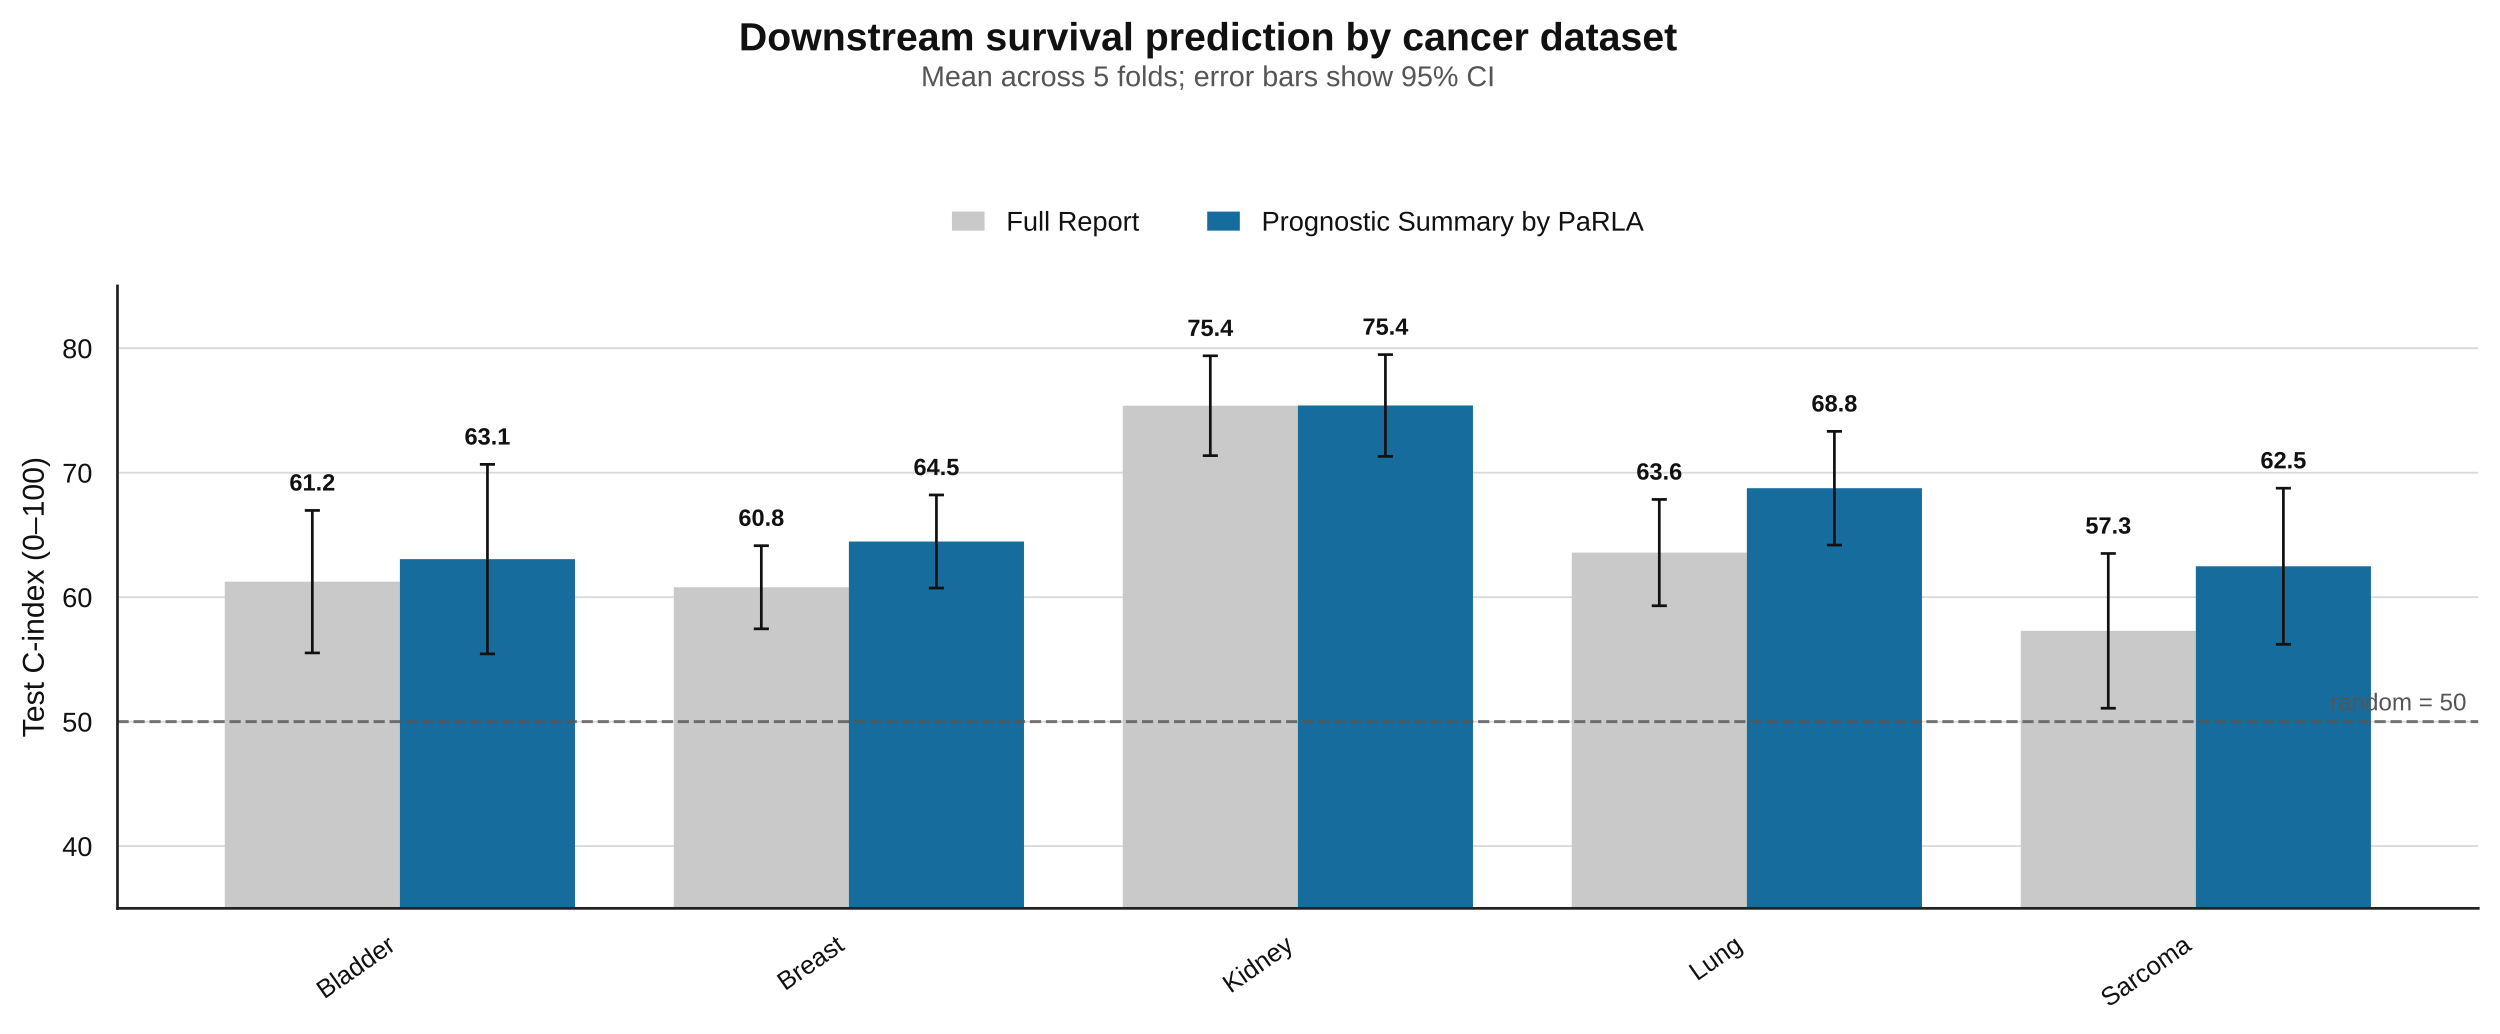
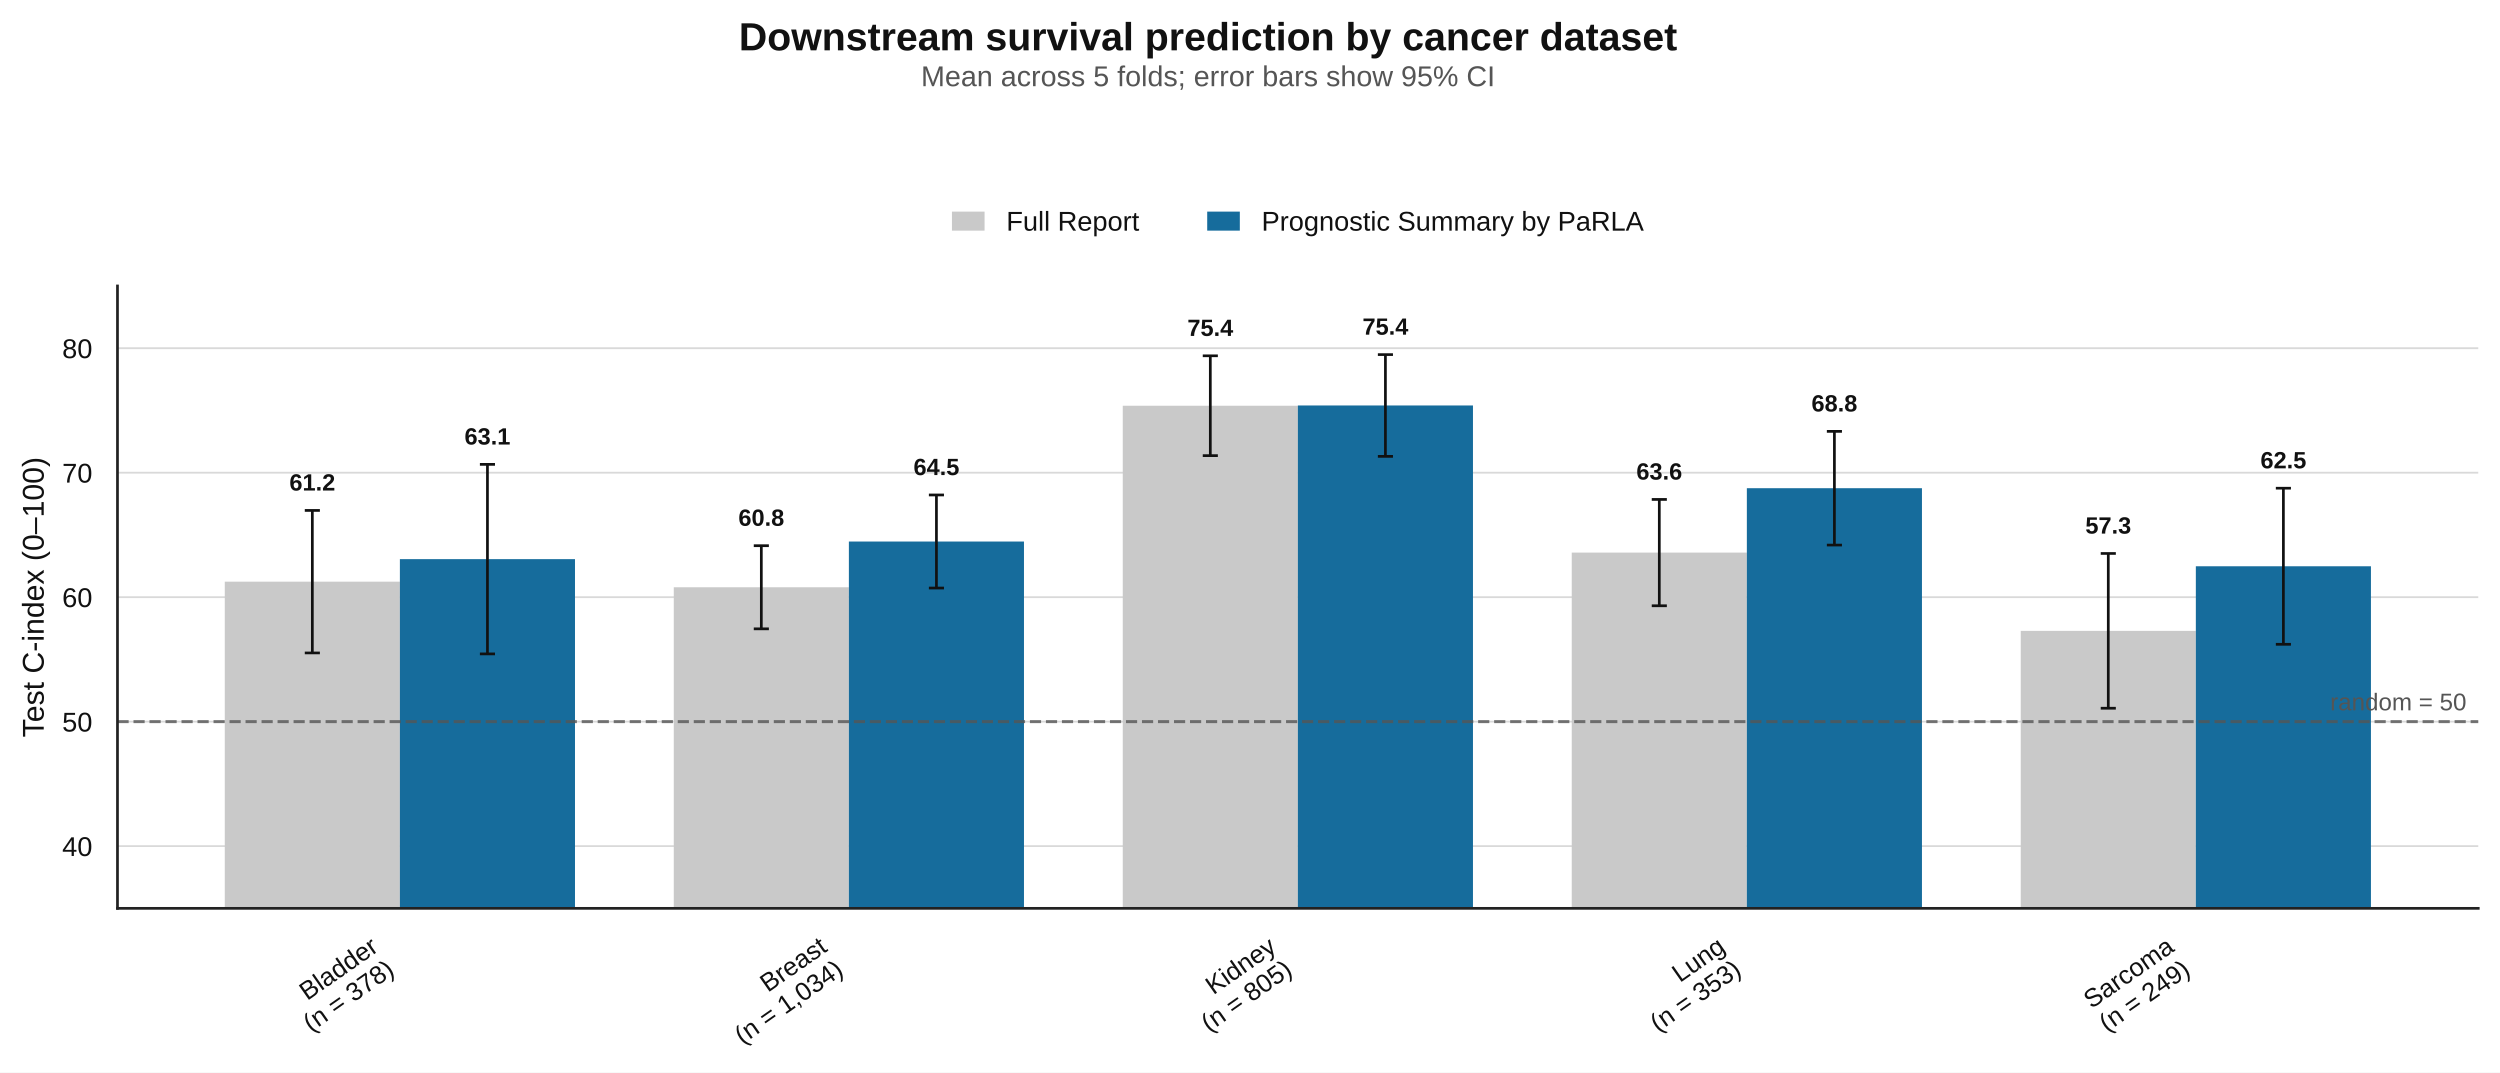
- <svg xmlns="http://www.w3.org/2000/svg" xmlns:xlink="http://www.w3.org/1999/xlink" width="827.727pt" height="342.286pt" viewBox="0 0 827.727 342.286" version="1.1">
+ <svg xmlns="http://www.w3.org/2000/svg" xmlns:xlink="http://www.w3.org/1999/xlink" width="827.727pt" height="355.114pt" viewBox="0 0 827.727 355.114" version="1.1">
  <defs>
    <style type="text/css">*{stroke-linejoin: round; stroke-linecap: butt}</style>
  </defs>
  <g id="figure_1">
    <g id="patch_1">
-       <path d="M 0 342.286  L 827.727 342.286  L 827.727 0  L 0 0  z " style="fill: #ffffff" />
+       <path d="M 0 355.114  L 827.727 355.114  L 827.727 0  L 0 0  z " style="fill: #ffffff" />
    </g>
    <g id="axes_1">
      <g id="patch_2">
        <path d="M 38.895 300.744  L 820.527 300.744  L 820.527 94.68  L 38.895 94.68  z " style="fill: #ffffff" />
      </g>
      <g id="matplotlib.axis_1">
        <g id="xtick_1">
          <g id="text_1">
-             <text style="font-size: 8.5px; font-family: 'Arial'; fill: #111111" transform="translate(107.3754 330.9165) rotate(-35)">Bladder</text>
+             <text style="font-size: 8.5px; font-family: 'Arial'; fill: #111111" transform="translate(101.7036 331.4383) rotate(-35)">Bladder</text>
+             <text style="font-size: 8.5px; font-family: 'Arial'; fill: #111111" transform="translate(102.9475 341.861) rotate(-35)">(n = 378)</text>
          </g>
        </g>
        <g id="xtick_2">
          <g id="text_2">
-             <text style="font-size: 8.5px; font-family: 'Arial'; fill: #111111" transform="translate(259.9064 328.203) rotate(-35)">Breast</text>
+             <text style="font-size: 8.5px; font-family: 'Arial'; fill: #111111" transform="translate(254.2346 328.7249) rotate(-35)">Breast</text>
+             <text style="font-size: 8.5px; font-family: 'Arial'; fill: #111111" transform="translate(245.797 345.9266) rotate(-35)">(n = 1,034)</text>
          </g>
        </g>
        <g id="xtick_3">
          <g id="text_3">
-             <text style="font-size: 8.5px; font-family: 'Arial'; fill: #111111" transform="translate(407.3958 329.0196) rotate(-35)">Kidney</text>
+             <text style="font-size: 8.5px; font-family: 'Arial'; fill: #111111" transform="translate(401.724 329.5415) rotate(-35)">Kidney</text>
+             <text style="font-size: 8.5px; font-family: 'Arial'; fill: #111111" transform="translate(400.2591 341.8611) rotate(-35)">(n = 805)</text>
          </g>
        </g>
        <g id="xtick_4">
          <g id="text_4">
-             <text style="font-size: 8.5px; font-family: 'Arial'; fill: #111111" transform="translate(561.8524 324.9578) rotate(-35)">Lung</text>
+             <text style="font-size: 8.5px; font-family: 'Arial'; fill: #111111" transform="translate(556.1806 325.4797) rotate(-35)">Lung</text>
+             <text style="font-size: 8.5px; font-family: 'Arial'; fill: #111111" transform="translate(548.9148 341.8611) rotate(-35)">(n = 353)</text>
          </g>
        </g>
        <g id="xtick_5">
          <g id="text_5">
-             <text style="font-size: 8.5px; font-family: 'Arial'; fill: #111111" transform="translate(698.1363 333.6208) rotate(-35)">Sarcoma</text>
+             <text style="font-size: 8.5px; font-family: 'Arial'; fill: #111111" transform="translate(692.4645 334.1427) rotate(-35)">Sarcoma</text>
+             <text style="font-size: 8.5px; font-family: 'Arial'; fill: #111111" transform="translate(697.5706 341.861) rotate(-35)">(n = 249)</text>
          </g>
        </g>
      </g>
      <g id="matplotlib.axis_2">
        <g id="ytick_1">
          <g id="line2d_1">
-             <path d="M 38.895 280.138  L 820.527 280.138  " clip-path="url(#p609e6a6f9e)" style="fill: none; stroke: #d9d9d9; stroke-width: 0.6; stroke-linecap: round" />
+             <path d="M 38.895 280.138  L 820.527 280.138  " clip-path="url(#p20cebffb80)" style="fill: none; stroke: #d9d9d9; stroke-width: 0.6; stroke-linecap: round" />
          </g>
          <g id="text_6">
            <text style="font-size: 9px; font-family: 'Arial'; text-anchor: end; fill: #111111" x="30.595" y="283.414" transform="rotate(-0 30.59465 283.4137)">40</text>
          </g>
        </g>
        <g id="ytick_2">
          <g id="line2d_2">
-             <path d="M 38.895 238.925  L 820.527 238.925  " clip-path="url(#p609e6a6f9e)" style="fill: none; stroke: #d9d9d9; stroke-width: 0.6; stroke-linecap: round" />
+             <path d="M 38.895 238.925  L 820.527 238.925  " clip-path="url(#p20cebffb80)" style="fill: none; stroke: #d9d9d9; stroke-width: 0.6; stroke-linecap: round" />
          </g>
          <g id="text_7">
            <text style="font-size: 9px; font-family: 'Arial'; text-anchor: end; fill: #111111" x="30.595" y="242.201" transform="rotate(-0 30.59465 242.2009)">50</text>
          </g>
        </g>
        <g id="ytick_3">
          <g id="line2d_3">
-             <path d="M 38.895 197.712  L 820.527 197.712  " clip-path="url(#p609e6a6f9e)" style="fill: none; stroke: #d9d9d9; stroke-width: 0.6; stroke-linecap: round" />
+             <path d="M 38.895 197.712  L 820.527 197.712  " clip-path="url(#p20cebffb80)" style="fill: none; stroke: #d9d9d9; stroke-width: 0.6; stroke-linecap: round" />
          </g>
          <g id="text_8">
            <text style="font-size: 9px; font-family: 'Arial'; text-anchor: end; fill: #111111" x="30.595" y="200.988" transform="rotate(-0 30.59465 200.9881)">60</text>
          </g>
        </g>
        <g id="ytick_4">
          <g id="line2d_4">
-             <path d="M 38.895 156.499  L 820.527 156.499  " clip-path="url(#p609e6a6f9e)" style="fill: none; stroke: #d9d9d9; stroke-width: 0.6; stroke-linecap: round" />
+             <path d="M 38.895 156.499  L 820.527 156.499  " clip-path="url(#p20cebffb80)" style="fill: none; stroke: #d9d9d9; stroke-width: 0.6; stroke-linecap: round" />
          </g>
          <g id="text_9">
            <text style="font-size: 9px; font-family: 'Arial'; text-anchor: end; fill: #111111" x="30.595" y="159.775" transform="rotate(-0 30.59465 159.7753)">70</text>
          </g>
        </g>
        <g id="ytick_5">
          <g id="line2d_5">
-             <path d="M 38.895 115.286  L 820.527 115.286  " clip-path="url(#p609e6a6f9e)" style="fill: none; stroke: #d9d9d9; stroke-width: 0.6; stroke-linecap: round" />
+             <path d="M 38.895 115.286  L 820.527 115.286  " clip-path="url(#p20cebffb80)" style="fill: none; stroke: #d9d9d9; stroke-width: 0.6; stroke-linecap: round" />
          </g>
          <g id="text_10">
            <text style="font-size: 9px; font-family: 'Arial'; text-anchor: end; fill: #111111" x="30.595" y="118.563" transform="rotate(-0 30.59465 118.5625)">80</text>
          </g>
        </g>
        <g id="text_11">
          <text style="font-size: 10px; font-family: 'Arial'; text-anchor: middle; fill: #111111" x="14.48" y="197.712" transform="rotate(-90 14.48027 197.712)">Test C-index (0–100)</text>
        </g>
      </g>
      <g id="patch_3">
-         <path d="M 74.423 444.989  L 132.399 444.989  L 132.399 192.593  L 74.423 192.593  z " clip-path="url(#p609e6a6f9e)" style="fill: #c9c9c9" />
+         <path d="M 74.423 444.989  L 132.399 444.989  L 132.399 192.593  L 74.423 192.593  z " clip-path="url(#p20cebffb80)" style="fill: #c9c9c9" />
      </g>
      <g id="patch_4">
-         <path d="M 223.079 444.989  L 281.055 444.989  L 281.055 194.434  L 223.079 194.434  z " clip-path="url(#p609e6a6f9e)" style="fill: #c9c9c9" />
+         <path d="M 223.079 444.989  L 281.055 444.989  L 281.055 194.434  L 223.079 194.434  z " clip-path="url(#p20cebffb80)" style="fill: #c9c9c9" />
      </g>
      <g id="patch_5">
-         <path d="M 371.735 444.989  L 429.711 444.989  L 429.711 134.33  L 371.735 134.33  z " clip-path="url(#p609e6a6f9e)" style="fill: #c9c9c9" />
+         <path d="M 371.735 444.989  L 429.711 444.989  L 429.711 134.33  L 371.735 134.33  z " clip-path="url(#p20cebffb80)" style="fill: #c9c9c9" />
      </g>
      <g id="patch_6">
-         <path d="M 520.391 444.989  L 578.366 444.989  L 578.366 182.962  L 520.391 182.962  z " clip-path="url(#p609e6a6f9e)" style="fill: #c9c9c9" />
+         <path d="M 520.391 444.989  L 578.366 444.989  L 578.366 182.962  L 520.391 182.962  z " clip-path="url(#p20cebffb80)" style="fill: #c9c9c9" />
      </g>
      <g id="patch_7">
-         <path d="M 669.046 444.989  L 727.022 444.989  L 727.022 208.869  L 669.046 208.869  z " clip-path="url(#p609e6a6f9e)" style="fill: #c9c9c9" />
+         <path d="M 669.046 444.989  L 727.022 444.989  L 727.022 208.869  L 669.046 208.869  z " clip-path="url(#p20cebffb80)" style="fill: #c9c9c9" />
      </g>
      <g id="patch_8">
-         <path d="M 132.399 444.989  L 190.375 444.989  L 190.375 185.124  L 132.399 185.124  z " clip-path="url(#p609e6a6f9e)" style="fill: #166c9c" />
+         <path d="M 132.399 444.989  L 190.375 444.989  L 190.375 185.124  L 132.399 185.124  z " clip-path="url(#p20cebffb80)" style="fill: #166c9c" />
      </g>
      <g id="patch_9">
-         <path d="M 281.055 444.989  L 339.031 444.989  L 339.031 179.286  L 281.055 179.286  z " clip-path="url(#p609e6a6f9e)" style="fill: #166c9c" />
+         <path d="M 281.055 444.989  L 339.031 444.989  L 339.031 179.286  L 281.055 179.286  z " clip-path="url(#p20cebffb80)" style="fill: #166c9c" />
      </g>
      <g id="patch_10">
-         <path d="M 429.711 444.989  L 487.686 444.989  L 487.686 134.25  L 429.711 134.25  z " clip-path="url(#p609e6a6f9e)" style="fill: #166c9c" />
+         <path d="M 429.711 444.989  L 487.686 444.989  L 487.686 134.25  L 429.711 134.25  z " clip-path="url(#p20cebffb80)" style="fill: #166c9c" />
      </g>
      <g id="patch_11">
-         <path d="M 578.366 444.989  L 636.342 444.989  L 636.342 161.644  L 578.366 161.644  z " clip-path="url(#p609e6a6f9e)" style="fill: #166c9c" />
+         <path d="M 578.366 444.989  L 636.342 444.989  L 636.342 161.644  L 578.366 161.644  z " clip-path="url(#p20cebffb80)" style="fill: #166c9c" />
      </g>
      <g id="patch_12">
-         <path d="M 727.022 444.989  L 784.998 444.989  L 784.998 187.48  L 727.022 187.48  z " clip-path="url(#p609e6a6f9e)" style="fill: #166c9c" />
+         <path d="M 727.022 444.989  L 784.998 444.989  L 784.998 187.48  L 727.022 187.48  z " clip-path="url(#p20cebffb80)" style="fill: #166c9c" />
      </g>
      <g id="patch_13">
-         <path d="M 132.399 444.989  L 132.399 444.989  L 132.399 444.989  L 132.399 444.989  z " clip-path="url(#p609e6a6f9e)" style="fill: #c9c9c9" />
+         <path d="M 132.399 444.989  L 132.399 444.989  L 132.399 444.989  L 132.399 444.989  z " clip-path="url(#p20cebffb80)" style="fill: #c9c9c9" />
      </g>
      <g id="patch_14">
-         <path d="M 132.399 444.989  L 132.399 444.989  L 132.399 444.989  L 132.399 444.989  z " clip-path="url(#p609e6a6f9e)" style="fill: #166c9c" />
+         <path d="M 132.399 444.989  L 132.399 444.989  L 132.399 444.989  L 132.399 444.989  z " clip-path="url(#p20cebffb80)" style="fill: #166c9c" />
      </g>
      <g id="line2d_6">
-         <path d="M 38.895 238.925  L 820.527 238.925  " clip-path="url(#p609e6a6f9e)" style="fill: none; stroke-dasharray: 3.7,1.6; stroke-dashoffset: 0; stroke: #555555; stroke-opacity: 0.8" />
+         <path d="M 38.895 238.925  L 820.527 238.925  " clip-path="url(#p20cebffb80)" style="fill: none; stroke-dasharray: 3.7,1.6; stroke-dashoffset: 0; stroke: #555555; stroke-opacity: 0.8" />
      </g>
      <g id="patch_15">
        <path d="M 38.895 300.744  L 38.895 94.68  " style="fill: none; stroke: #222222; stroke-width: 0.9; stroke-linejoin: miter; stroke-linecap: square" />
      </g>
      <g id="patch_16">
        <path d="M 38.895 300.744  L 820.527 300.744  " style="fill: none; stroke: #222222; stroke-width: 0.9; stroke-linejoin: miter; stroke-linecap: square" />
      </g>
      <g id="text_12">
        <text style="font-weight: 700; font-size: 7.8px; font-family: 'Arial'; text-anchor: middle; fill: #111111" x="103.411" y="162.417" transform="rotate(-0 103.4112 162.4166)">61.2</text>
      </g>
      <g id="text_13">
        <text style="font-weight: 700; font-size: 7.8px; font-family: 'Arial'; text-anchor: middle; fill: #111111" x="161.387" y="147.169" transform="rotate(-0 161.387 147.1686)">63.1</text>
      </g>
      <g id="text_14">
        <text style="font-weight: 700; font-size: 7.8px; font-family: 'Arial'; text-anchor: middle; fill: #111111" x="252.067" y="174.085" transform="rotate(-0 252.067 174.0846)">60.8</text>
      </g>
      <g id="text_15">
        <text style="font-weight: 700; font-size: 7.8px; font-family: 'Arial'; text-anchor: middle; fill: #111111" x="310.043" y="157.3" transform="rotate(-0 310.0428 157.2998)">64.5</text>
      </g>
      <g id="text_16">
        <text style="font-weight: 700; font-size: 7.8px; font-family: 'Arial'; text-anchor: middle; fill: #111111" x="400.723" y="111.217" transform="rotate(-0 400.7228 111.2167)">75.4</text>
      </g>
      <g id="text_17">
        <text style="font-weight: 700; font-size: 7.8px; font-family: 'Arial'; text-anchor: middle; fill: #111111" x="458.699" y="110.816" transform="rotate(-0 458.6985 110.8159)">75.4</text>
      </g>
      <g id="text_18">
        <text style="font-weight: 700; font-size: 7.8px; font-family: 'Arial'; text-anchor: middle; fill: #111111" x="549.379" y="158.778" transform="rotate(-0 549.3785 158.7782)">63.6</text>
      </g>
      <g id="text_19">
        <text style="font-weight: 700; font-size: 7.8px; font-family: 'Arial'; text-anchor: middle; fill: #111111" x="607.354" y="136.236" transform="rotate(-0 607.3543 136.2358)">68.8</text>
      </g>
      <g id="text_20">
        <text style="font-weight: 700; font-size: 7.8px; font-family: 'Arial'; text-anchor: middle; fill: #111111" x="698.034" y="176.661" transform="rotate(-0 698.0343 176.6612)">57.3</text>
      </g>
      <g id="text_21">
        <text style="font-weight: 700; font-size: 7.8px; font-family: 'Arial'; text-anchor: middle; fill: #111111" x="756.01" y="155.051" transform="rotate(-0 756.01 155.0508)">62.5</text>
      </g>
      <g id="text_22">
        <text style="font-size: 8px; font-family: 'Arial'; text-anchor: end; fill: #555555" x="816.618" y="235.181" transform="rotate(-0 816.6185 235.1806)">random = 50</text>
      </g>
      <g id="LineCollection_1">
-         <path d="M 103.411 216.181  L 103.411 169.004  " clip-path="url(#p609e6a6f9e)" style="fill: none; stroke: #111111; stroke-width: 0.9" />
+         <path d="M 103.411 216.181  L 103.411 169.004  " clip-path="url(#p20cebffb80)" style="fill: none; stroke: #111111; stroke-width: 0.9" />
      </g>
      <g id="line2d_7">
        <defs>
-           <path id="ma428c5ad92" d="M 2.5 0  L -2.5 -0  " style="stroke: #111111; stroke-width: 0.9" />
+           <path id="m3c1328fbc7" d="M 2.5 0  L -2.5 -0  " style="stroke: #111111; stroke-width: 0.9" />
        </defs>
-         <g clip-path="url(#p609e6a6f9e)">
-           <use xlink:href="#ma428c5ad92" x="103.411" y="216.181" style="fill: #4c72b0; stroke: #111111; stroke-width: 0.9" />
+         <g clip-path="url(#p20cebffb80)">
+           <use xlink:href="#m3c1328fbc7" x="103.411" y="216.181" style="fill: #4c72b0; stroke: #111111; stroke-width: 0.9" />
        </g>
      </g>
      <g id="line2d_8">
-         <g clip-path="url(#p609e6a6f9e)">
-           <use xlink:href="#ma428c5ad92" x="103.411" y="169.004" style="fill: #4c72b0; stroke: #111111; stroke-width: 0.9" />
+         <g clip-path="url(#p20cebffb80)">
+           <use xlink:href="#m3c1328fbc7" x="103.411" y="169.004" style="fill: #4c72b0; stroke: #111111; stroke-width: 0.9" />
        </g>
      </g>
      <g id="LineCollection_2">
-         <path d="M 161.387 216.492  L 161.387 153.756  " clip-path="url(#p609e6a6f9e)" style="fill: none; stroke: #111111; stroke-width: 0.9" />
+         <path d="M 161.387 216.492  L 161.387 153.756  " clip-path="url(#p20cebffb80)" style="fill: none; stroke: #111111; stroke-width: 0.9" />
      </g>
      <g id="line2d_9">
-         <g clip-path="url(#p609e6a6f9e)">
-           <use xlink:href="#ma428c5ad92" x="161.387" y="216.492" style="fill: #4c72b0; stroke: #111111; stroke-width: 0.9" />
+         <g clip-path="url(#p20cebffb80)">
+           <use xlink:href="#m3c1328fbc7" x="161.387" y="216.492" style="fill: #4c72b0; stroke: #111111; stroke-width: 0.9" />
        </g>
      </g>
      <g id="line2d_10">
-         <g clip-path="url(#p609e6a6f9e)">
-           <use xlink:href="#ma428c5ad92" x="161.387" y="153.756" style="fill: #4c72b0; stroke: #111111; stroke-width: 0.9" />
+         <g clip-path="url(#p20cebffb80)">
+           <use xlink:href="#m3c1328fbc7" x="161.387" y="153.756" style="fill: #4c72b0; stroke: #111111; stroke-width: 0.9" />
        </g>
      </g>
      <g id="LineCollection_3">
-         <path d="M 252.067 208.197  L 252.067 180.672  " clip-path="url(#p609e6a6f9e)" style="fill: none; stroke: #111111; stroke-width: 0.9" />
+         <path d="M 252.067 208.197  L 252.067 180.672  " clip-path="url(#p20cebffb80)" style="fill: none; stroke: #111111; stroke-width: 0.9" />
      </g>
      <g id="line2d_11">
-         <g clip-path="url(#p609e6a6f9e)">
-           <use xlink:href="#ma428c5ad92" x="252.067" y="208.197" style="fill: #4c72b0; stroke: #111111; stroke-width: 0.9" />
+         <g clip-path="url(#p20cebffb80)">
+           <use xlink:href="#m3c1328fbc7" x="252.067" y="208.197" style="fill: #4c72b0; stroke: #111111; stroke-width: 0.9" />
        </g>
      </g>
      <g id="line2d_12">
-         <g clip-path="url(#p609e6a6f9e)">
-           <use xlink:href="#ma428c5ad92" x="252.067" y="180.672" style="fill: #4c72b0; stroke: #111111; stroke-width: 0.9" />
+         <g clip-path="url(#p20cebffb80)">
+           <use xlink:href="#m3c1328fbc7" x="252.067" y="180.672" style="fill: #4c72b0; stroke: #111111; stroke-width: 0.9" />
        </g>
      </g>
      <g id="LineCollection_4">
-         <path d="M 310.043 194.686  L 310.043 163.887  " clip-path="url(#p609e6a6f9e)" style="fill: none; stroke: #111111; stroke-width: 0.9" />
+         <path d="M 310.043 194.686  L 310.043 163.887  " clip-path="url(#p20cebffb80)" style="fill: none; stroke: #111111; stroke-width: 0.9" />
      </g>
      <g id="line2d_13">
-         <g clip-path="url(#p609e6a6f9e)">
-           <use xlink:href="#ma428c5ad92" x="310.043" y="194.686" style="fill: #4c72b0; stroke: #111111; stroke-width: 0.9" />
+         <g clip-path="url(#p20cebffb80)">
+           <use xlink:href="#m3c1328fbc7" x="310.043" y="194.686" style="fill: #4c72b0; stroke: #111111; stroke-width: 0.9" />
        </g>
      </g>
      <g id="line2d_14">
-         <g clip-path="url(#p609e6a6f9e)">
-           <use xlink:href="#ma428c5ad92" x="310.043" y="163.887" style="fill: #4c72b0; stroke: #111111; stroke-width: 0.9" />
+         <g clip-path="url(#p20cebffb80)">
+           <use xlink:href="#m3c1328fbc7" x="310.043" y="163.887" style="fill: #4c72b0; stroke: #111111; stroke-width: 0.9" />
        </g>
      </g>
      <g id="LineCollection_5">
-         <path d="M 400.723 150.857  L 400.723 117.804  " clip-path="url(#p609e6a6f9e)" style="fill: none; stroke: #111111; stroke-width: 0.9" />
+         <path d="M 400.723 150.857  L 400.723 117.804  " clip-path="url(#p20cebffb80)" style="fill: none; stroke: #111111; stroke-width: 0.9" />
      </g>
      <g id="line2d_15">
-         <g clip-path="url(#p609e6a6f9e)">
-           <use xlink:href="#ma428c5ad92" x="400.723" y="150.857" style="fill: #4c72b0; stroke: #111111; stroke-width: 0.9" />
+         <g clip-path="url(#p20cebffb80)">
+           <use xlink:href="#m3c1328fbc7" x="400.723" y="150.857" style="fill: #4c72b0; stroke: #111111; stroke-width: 0.9" />
        </g>
      </g>
      <g id="line2d_16">
-         <g clip-path="url(#p609e6a6f9e)">
-           <use xlink:href="#ma428c5ad92" x="400.723" y="117.804" style="fill: #4c72b0; stroke: #111111; stroke-width: 0.9" />
+         <g clip-path="url(#p20cebffb80)">
+           <use xlink:href="#m3c1328fbc7" x="400.723" y="117.804" style="fill: #4c72b0; stroke: #111111; stroke-width: 0.9" />
        </g>
      </g>
      <g id="LineCollection_6">
-         <path d="M 458.699 151.097  L 458.699 117.403  " clip-path="url(#p609e6a6f9e)" style="fill: none; stroke: #111111; stroke-width: 0.9" />
+         <path d="M 458.699 151.097  L 458.699 117.403  " clip-path="url(#p20cebffb80)" style="fill: none; stroke: #111111; stroke-width: 0.9" />
      </g>
      <g id="line2d_17">
-         <g clip-path="url(#p609e6a6f9e)">
-           <use xlink:href="#ma428c5ad92" x="458.699" y="151.097" style="fill: #4c72b0; stroke: #111111; stroke-width: 0.9" />
+         <g clip-path="url(#p20cebffb80)">
+           <use xlink:href="#m3c1328fbc7" x="458.699" y="151.097" style="fill: #4c72b0; stroke: #111111; stroke-width: 0.9" />
        </g>
      </g>
      <g id="line2d_18">
-         <g clip-path="url(#p609e6a6f9e)">
-           <use xlink:href="#ma428c5ad92" x="458.699" y="117.403" style="fill: #4c72b0; stroke: #111111; stroke-width: 0.9" />
+         <g clip-path="url(#p20cebffb80)">
+           <use xlink:href="#m3c1328fbc7" x="458.699" y="117.403" style="fill: #4c72b0; stroke: #111111; stroke-width: 0.9" />
        </g>
      </g>
      <g id="LineCollection_7">
-         <path d="M 549.379 200.559  L 549.379 165.365  " clip-path="url(#p609e6a6f9e)" style="fill: none; stroke: #111111; stroke-width: 0.9" />
+         <path d="M 549.379 200.559  L 549.379 165.365  " clip-path="url(#p20cebffb80)" style="fill: none; stroke: #111111; stroke-width: 0.9" />
      </g>
      <g id="line2d_19">
-         <g clip-path="url(#p609e6a6f9e)">
-           <use xlink:href="#ma428c5ad92" x="549.379" y="200.559" style="fill: #4c72b0; stroke: #111111; stroke-width: 0.9" />
+         <g clip-path="url(#p20cebffb80)">
+           <use xlink:href="#m3c1328fbc7" x="549.379" y="200.559" style="fill: #4c72b0; stroke: #111111; stroke-width: 0.9" />
        </g>
      </g>
      <g id="line2d_20">
-         <g clip-path="url(#p609e6a6f9e)">
-           <use xlink:href="#ma428c5ad92" x="549.379" y="165.365" style="fill: #4c72b0; stroke: #111111; stroke-width: 0.9" />
+         <g clip-path="url(#p20cebffb80)">
+           <use xlink:href="#m3c1328fbc7" x="549.379" y="165.365" style="fill: #4c72b0; stroke: #111111; stroke-width: 0.9" />
        </g>
      </g>
      <g id="LineCollection_8">
-         <path d="M 607.354 180.465  L 607.354 142.823  " clip-path="url(#p609e6a6f9e)" style="fill: none; stroke: #111111; stroke-width: 0.9" />
+         <path d="M 607.354 180.465  L 607.354 142.823  " clip-path="url(#p20cebffb80)" style="fill: none; stroke: #111111; stroke-width: 0.9" />
      </g>
      <g id="line2d_21">
-         <g clip-path="url(#p609e6a6f9e)">
-           <use xlink:href="#ma428c5ad92" x="607.354" y="180.465" style="fill: #4c72b0; stroke: #111111; stroke-width: 0.9" />
+         <g clip-path="url(#p20cebffb80)">
+           <use xlink:href="#m3c1328fbc7" x="607.354" y="180.465" style="fill: #4c72b0; stroke: #111111; stroke-width: 0.9" />
        </g>
      </g>
      <g id="line2d_22">
-         <g clip-path="url(#p609e6a6f9e)">
-           <use xlink:href="#ma428c5ad92" x="607.354" y="142.823" style="fill: #4c72b0; stroke: #111111; stroke-width: 0.9" />
+         <g clip-path="url(#p20cebffb80)">
+           <use xlink:href="#m3c1328fbc7" x="607.354" y="142.823" style="fill: #4c72b0; stroke: #111111; stroke-width: 0.9" />
        </g>
      </g>
      <g id="LineCollection_9">
-         <path d="M 698.034 234.49  L 698.034 183.248  " clip-path="url(#p609e6a6f9e)" style="fill: none; stroke: #111111; stroke-width: 0.9" />
+         <path d="M 698.034 234.49  L 698.034 183.248  " clip-path="url(#p20cebffb80)" style="fill: none; stroke: #111111; stroke-width: 0.9" />
      </g>
      <g id="line2d_23">
-         <g clip-path="url(#p609e6a6f9e)">
-           <use xlink:href="#ma428c5ad92" x="698.034" y="234.49" style="fill: #4c72b0; stroke: #111111; stroke-width: 0.9" />
+         <g clip-path="url(#p20cebffb80)">
+           <use xlink:href="#m3c1328fbc7" x="698.034" y="234.49" style="fill: #4c72b0; stroke: #111111; stroke-width: 0.9" />
        </g>
      </g>
      <g id="line2d_24">
-         <g clip-path="url(#p609e6a6f9e)">
-           <use xlink:href="#ma428c5ad92" x="698.034" y="183.248" style="fill: #4c72b0; stroke: #111111; stroke-width: 0.9" />
+         <g clip-path="url(#p20cebffb80)">
+           <use xlink:href="#m3c1328fbc7" x="698.034" y="183.248" style="fill: #4c72b0; stroke: #111111; stroke-width: 0.9" />
        </g>
      </g>
      <g id="LineCollection_10">
-         <path d="M 756.01 213.322  L 756.01 161.638  " clip-path="url(#p609e6a6f9e)" style="fill: none; stroke: #111111; stroke-width: 0.9" />
+         <path d="M 756.01 213.322  L 756.01 161.638  " clip-path="url(#p20cebffb80)" style="fill: none; stroke: #111111; stroke-width: 0.9" />
      </g>
      <g id="line2d_25">
-         <g clip-path="url(#p609e6a6f9e)">
-           <use xlink:href="#ma428c5ad92" x="756.01" y="213.322" style="fill: #4c72b0; stroke: #111111; stroke-width: 0.9" />
+         <g clip-path="url(#p20cebffb80)">
+           <use xlink:href="#m3c1328fbc7" x="756.01" y="213.322" style="fill: #4c72b0; stroke: #111111; stroke-width: 0.9" />
        </g>
      </g>
      <g id="line2d_26">
-         <g clip-path="url(#p609e6a6f9e)">
-           <use xlink:href="#ma428c5ad92" x="756.01" y="161.638" style="fill: #4c72b0; stroke: #111111; stroke-width: 0.9" />
+         <g clip-path="url(#p20cebffb80)">
+           <use xlink:href="#m3c1328fbc7" x="756.01" y="161.638" style="fill: #4c72b0; stroke: #111111; stroke-width: 0.9" />
        </g>
      </g>
      <g id="legend_1">
        <g id="patch_17">
          <path d="M 315.182 76.362  L 325.982 76.362  L 325.982 70.062  L 315.182 70.062  z " style="fill: #c9c9c9" />
        </g>
        <g id="text_23">
          <text style="font-size: 9px; font-family: 'Arial'; text-anchor: start; fill: #111111" x="333.182" y="76.362" transform="rotate(-0 333.1821 76.36201)">Full Report</text>
        </g>
        <g id="patch_18">
          <path d="M 399.695 76.362  L 410.495 76.362  L 410.495 70.062  L 399.695 70.062  z " style="fill: #166c9c" />
        </g>
        <g id="text_24">
          <text style="font-size: 9px; font-family: 'Arial'; text-anchor: start; fill: #111111" x="417.695" y="76.362" transform="rotate(-0 417.6949 76.36201)">Prognostic Summary by PaRLA</text>
        </g>
      </g>
    </g>
    <g id="text_25">
      <text style="font-weight: 700; font-size: 13px; font-family: 'Arial'; text-anchor: middle; fill: #111111" x="399.975" y="16.664" transform="rotate(-0 399.9746 16.66436)">Downstream survival prediction by cancer dataset</text>
    </g>
    <g id="text_26">
      <text style="font-size: 9.5px; font-family: 'Arial'; text-anchor: middle; fill: #555555" x="399.975" y="28.529" transform="rotate(-0 399.9746 28.52873)">Mean across 5 folds; error bars show 95% CI</text>
    </g>
  </g>
  <defs>
-     <clipPath id="p609e6a6f9e">
+     <clipPath id="p20cebffb80">
      <rect x="38.895" y="94.68" width="781.632" height="206.064" />
    </clipPath>
  </defs>
</svg>
